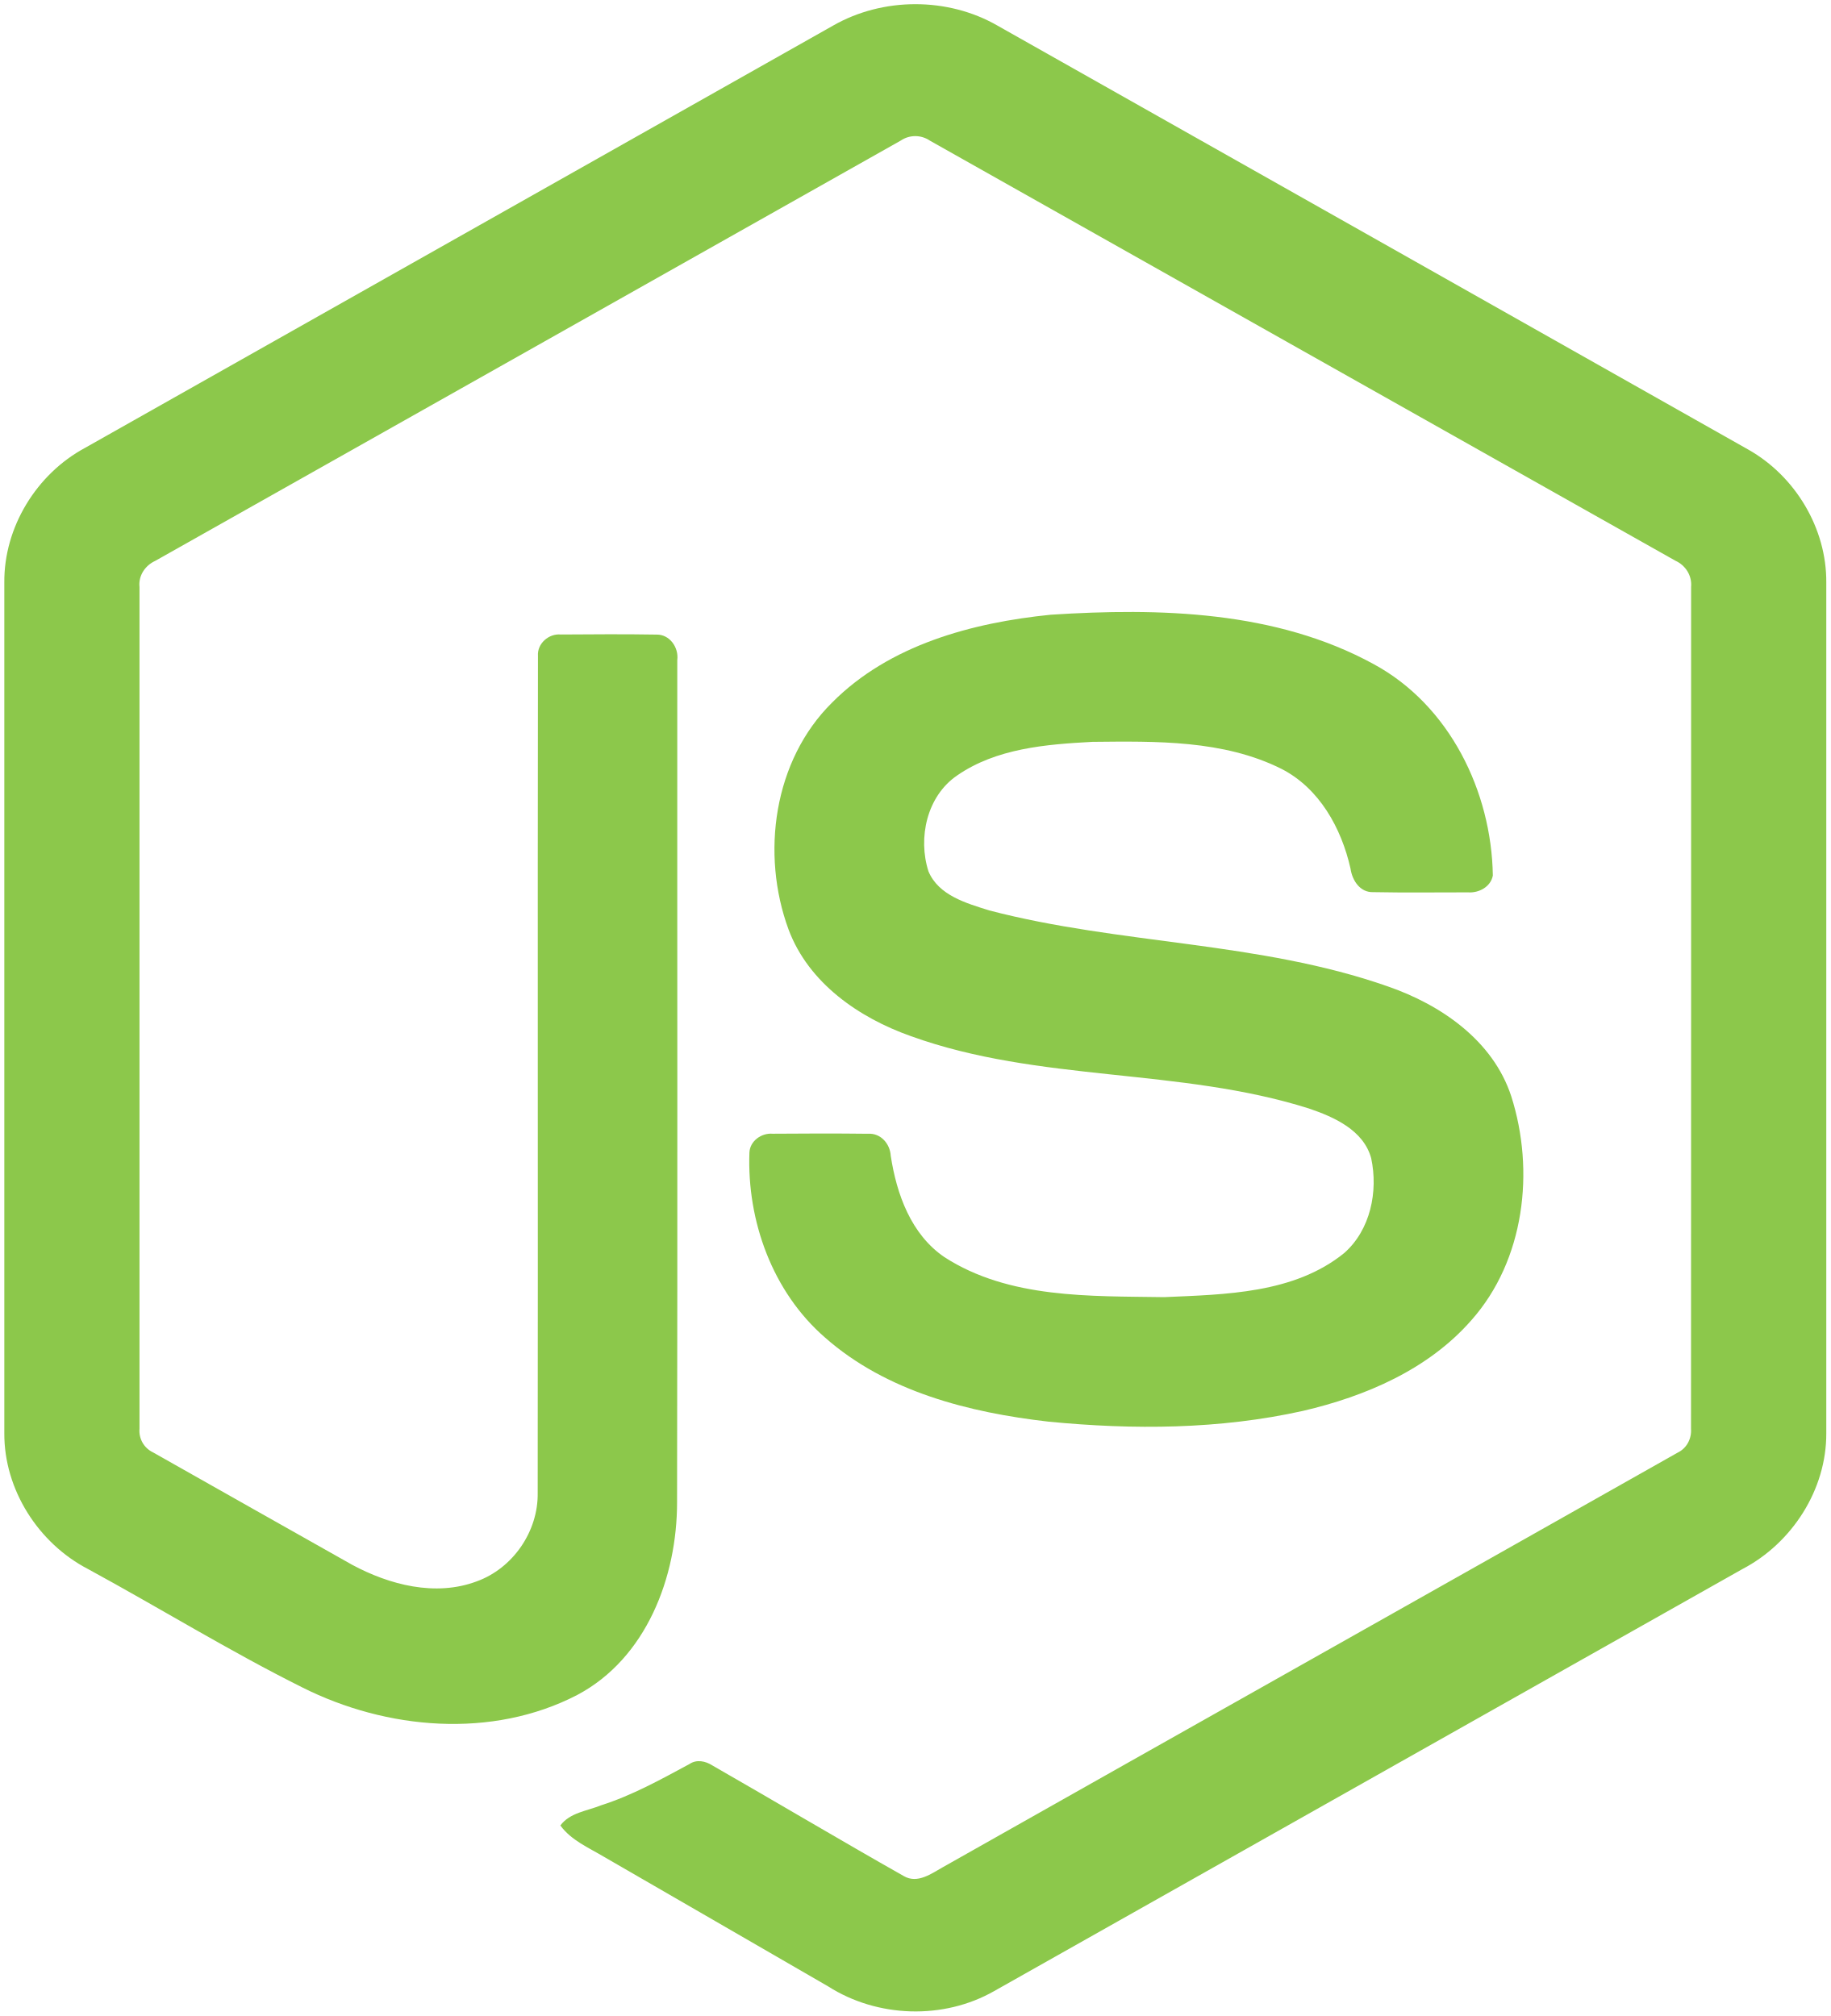
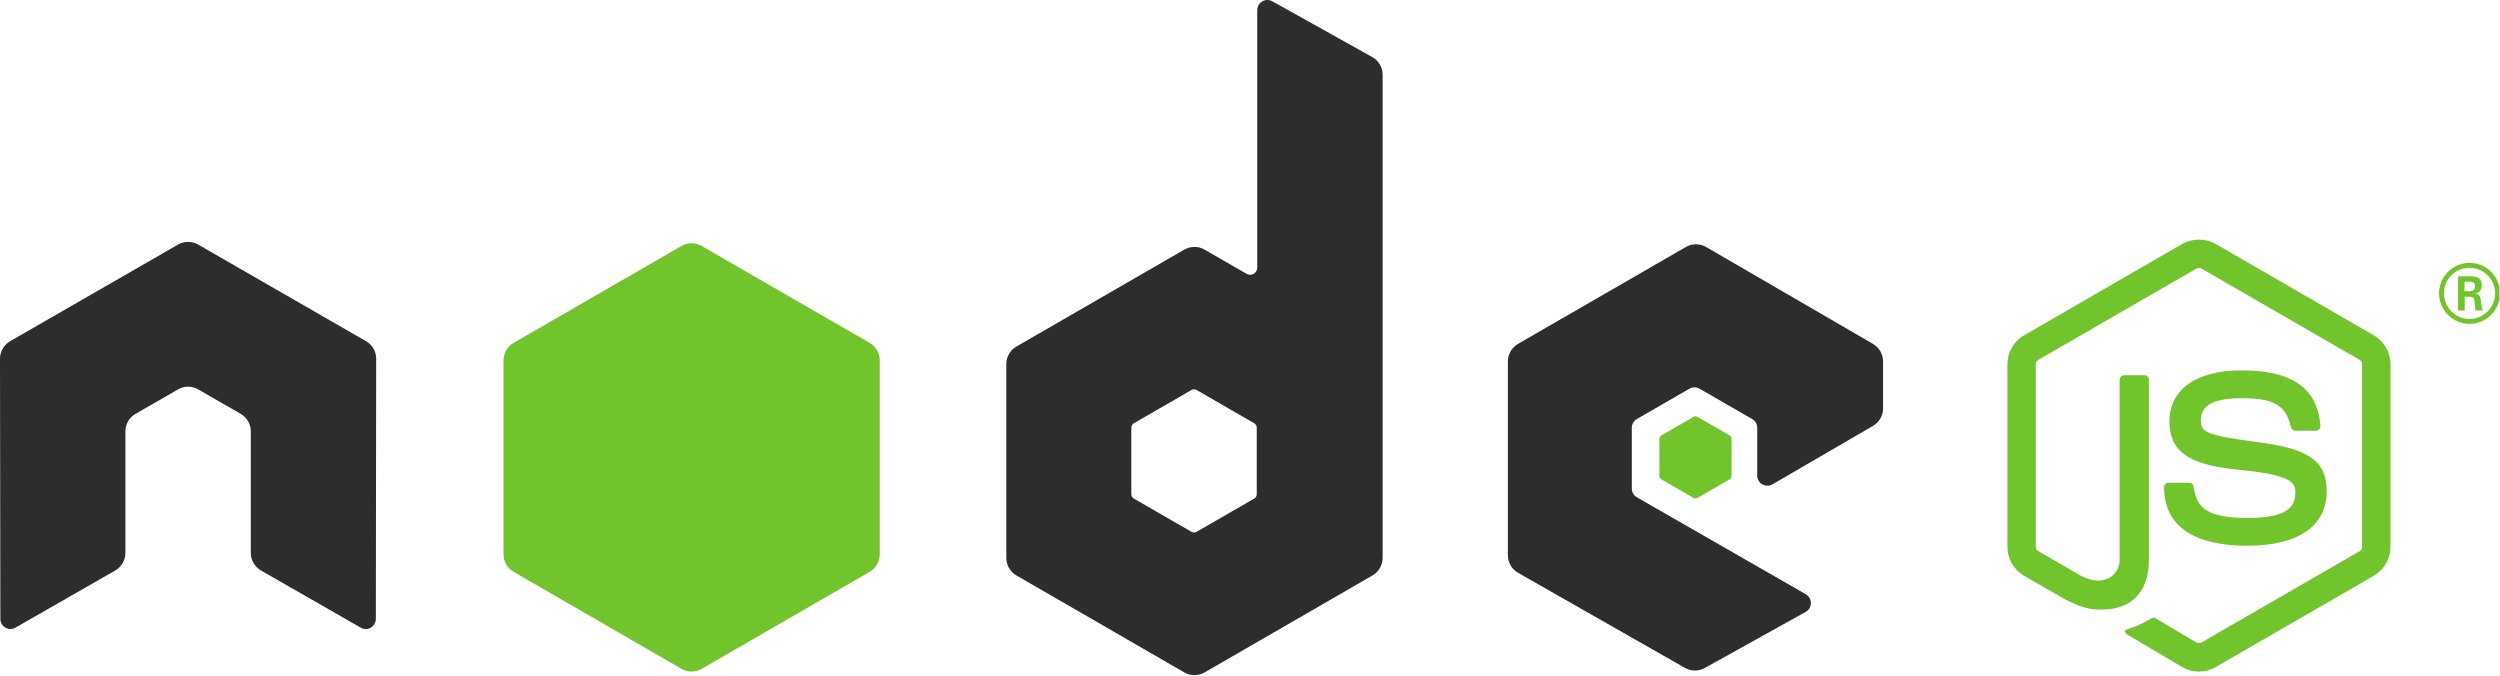
- <svg xmlns="http://www.w3.org/2000/svg" width="256px" height="282px" viewBox="0 0 256 282" version="1.1" preserveAspectRatio="xMinYMin meet">
-   <g fill="#8CC84B">
-     <path d="M116.504,3.58 C123.466,-0.405 132.534,-0.423 139.49,3.58 C174.485,23.354 209.491,43.097 244.48,62.883 C251.061,66.59 255.463,73.914 255.396,81.497 L255.396,200.465 C255.445,208.362 250.608,215.861 243.665,219.484 C208.785,239.149 173.923,258.838 139.049,278.503 C131.943,282.566 122.693,282.252 115.81,277.857 C105.352,271.795 94.877,265.763 84.42,259.707 C82.282,258.433 79.873,257.419 78.364,255.348 C79.698,253.549 82.083,253.325 84.021,252.54 C88.386,251.152 92.395,248.924 96.405,246.762 C97.419,246.068 98.657,246.334 99.629,246.955 C108.571,252.082 117.434,257.358 126.406,262.436 C128.32,263.541 130.258,262.074 131.894,261.162 C166.122,241.817 200.392,222.545 234.614,203.194 C235.882,202.584 236.583,201.238 236.48,199.849 C236.504,160.604 236.486,121.352 236.492,82.107 C236.637,80.531 235.725,79.082 234.3,78.436 C199.541,58.862 164.8,39.257 130.047,19.677 C128.803,18.832 127.197,18.826 125.953,19.671 C91.2,39.257 56.465,58.88 21.712,78.454 C20.293,79.1 19.339,80.525 19.508,82.107 C19.514,121.352 19.508,160.604 19.508,199.855 C19.387,201.244 20.136,202.56 21.398,203.158 C30.672,208.417 39.958,213.639 49.238,218.88 C54.466,221.694 60.885,223.366 66.645,221.211 C71.728,219.387 75.291,214.201 75.194,208.803 C75.242,169.787 75.17,130.765 75.23,91.755 C75.103,90.023 76.746,88.592 78.43,88.755 C82.886,88.725 87.348,88.694 91.804,88.767 C93.663,88.725 94.943,90.59 94.714,92.335 C94.696,131.598 94.762,170.862 94.684,210.125 C94.696,220.589 90.397,231.976 80.718,237.096 C68.794,243.272 54.056,241.962 42.276,236.039 C32.078,230.949 22.346,224.942 12.329,219.49 C5.368,215.885 0.555,208.356 0.604,200.465 L0.604,81.497 C0.531,73.757 5.108,66.3 11.894,62.648 C46.768,42.965 81.636,23.269 116.504,3.58 L116.504,3.58 Z" />
-     <path d="M146.928,85.989 C162.137,85.011 178.421,85.41 192.109,92.903 C202.705,98.645 208.58,110.696 208.767,122.469 C208.471,124.057 206.811,124.933 205.295,124.824 C200.882,124.818 196.468,124.885 192.054,124.794 C190.183,124.866 189.096,123.14 188.86,121.485 C187.592,115.852 184.519,110.273 179.218,107.556 C171.079,103.481 161.642,103.686 152.767,103.771 C146.288,104.115 139.321,104.676 133.832,108.486 C129.618,111.372 128.338,117.198 129.842,121.89 C131.26,125.259 135.149,126.346 138.331,127.348 C156.661,132.142 176.085,131.665 194.065,137.974 C201.509,140.546 208.791,145.546 211.339,153.34 C214.672,163.786 213.211,176.272 205.778,184.658 C199.752,191.559 190.974,195.315 182.219,197.355 C170.572,199.952 158.485,200.018 146.657,198.865 C135.535,197.597 123.961,194.675 115.375,187.097 C108.033,180.722 104.447,170.789 104.803,161.202 C104.888,159.583 106.5,158.454 108.051,158.587 C112.495,158.551 116.939,158.539 121.383,158.593 C123.158,158.466 124.474,160 124.565,161.672 C125.386,167.04 127.402,172.673 132.082,175.855 C141.114,181.682 152.447,181.283 162.789,181.446 C171.357,181.066 180.975,180.951 187.967,175.288 C191.656,172.057 192.749,166.654 191.752,162.005 C190.672,158.08 186.566,156.251 183.04,155.055 C164.945,149.331 145.304,151.408 127.384,144.936 C120.109,142.364 113.075,137.503 110.279,130.029 C106.379,119.451 108.166,106.367 116.377,98.264 C124.383,90.204 135.94,87.1 146.928,85.989 L146.928,85.989 Z" />
+ <svg xmlns="http://www.w3.org/2000/svg" viewBox="0 0 247.653 66.88" height="66.88" width="247.653" xml:space="preserve" id="svg2" version="1.1">
+   <defs id="defs6">
+     <clipPath id="clipPath20" clipPathUnits="userSpaceOnUse">
+       <path id="path18" d="M 0,0 H 1857 V 501.598 H 0 Z" />
+     </clipPath>
+   </defs>
+   <g transform="matrix(1.333333,0,0,-1.333333,0,66.88)" id="g10">
+     <g transform="scale(0.1)" id="g12">
+       <g id="g14">
+         <g clip-path="url(#clipPath20)" id="g16">
+           <path id="path22" style="fill:#2e2d2d;fill-opacity:1;fill-rule:evenodd;stroke:none" d="m 279.484,235.031 c 0,5.418 -2.851,10.399 -7.531,13.086 l -124.687,71.758 c -2.11,1.238 -4.473,1.883 -6.864,1.98 -0.214,0 -1.117,0 -1.289,0 -2.383,-0.097 -4.746,-0.742 -6.886,-1.98 L 7.539,248.117 C 2.891,245.43 0,240.449 0,235.031 L 0.273,41.809 c 0,-2.688 1.398,-5.188 3.762,-6.504 2.312,-1.387 5.176,-1.387 7.48,0 l 74.102,42.43 c 4.688,2.785 7.539,7.695 7.539,13.066 v 90.273 c 0,5.383 2.852,10.364 7.52,13.039 l 31.551,18.172 c 2.351,1.36 4.921,2.024 7.55,2.024 2.567,0 5.203,-0.664 7.489,-2.024 l 31.543,-18.172 c 4.668,-2.675 7.531,-7.656 7.531,-13.039 V 90.801 c 0,-5.371 2.89,-10.312 7.547,-13.066 l 74.082,-42.43 c 2.324,-1.387 5.226,-1.387 7.527,0 2.297,1.316 3.742,3.816 3.742,6.504 l 0.246,193.222" />
+           <path id="path24" style="fill:#2e2d2d;fill-opacity:1;fill-rule:evenodd;stroke:none" d="m 933.711,134.422 c 0,-1.344 -0.719,-2.59 -1.887,-3.258 L 889,106.477 c -1.164,-0.668 -2.598,-0.668 -3.762,0 l -42.828,24.687 c -1.164,0.668 -1.883,1.914 -1.883,3.258 v 49.449 c 0,1.344 0.719,2.59 1.879,3.266 l 42.828,24.734 c 1.168,0.676 2.602,0.676 3.77,0 l 42.828,-24.734 c 1.16,-0.676 1.879,-1.922 1.879,-3.266 z m 11.574,366.223 c -2.336,1.3 -5.183,1.269 -7.488,-0.083 -2.301,-1.351 -3.715,-3.824 -3.715,-6.492 V 302.715 c 0,-1.879 -1.008,-3.621 -2.633,-4.563 -1.629,-0.945 -3.64,-0.945 -5.273,0 l -31.231,17.993 c -4.656,2.683 -10.39,2.679 -15.047,-0.004 L 755.16,244.152 c -4.664,-2.691 -7.531,-7.664 -7.531,-13.043 V 87.106 c 0,-5.379 2.867,-10.352 7.527,-13.047 L 879.887,2.02 c 4.664,-2.691 10.406,-2.691 15.07,0 L 1019.71,74.059 c 4.66,2.695 7.53,7.668 7.53,13.047 V 446.07 c 0,5.461 -2.96,10.492 -7.73,13.157 l -74.225,41.418" />
+           <path id="path26" style="fill:#2e2d2d;fill-opacity:1;fill-rule:evenodd;stroke:none" d="m 1391.55,185.168 c 4.64,2.695 7.49,7.656 7.49,13.023 v 34.895 c 0,5.367 -2.85,10.332 -7.5,13.027 l -123.93,71.957 c -4.67,2.711 -10.42,2.715 -15.1,0.024 l -124.69,-71.989 c -4.66,-2.691 -7.53,-7.66 -7.53,-13.043 V 89.098 c 0,-5.414 2.91,-10.41 7.61,-13.086 L 1251.82,5.402 c 4.57,-2.609 10.17,-2.637 14.77,-0.082 l 74.95,41.66 c 2.38,1.32 3.86,3.816 3.87,6.531 0.02,2.715 -1.43,5.231 -3.78,6.582 l -125.48,72.019 c -2.35,1.344 -3.79,3.84 -3.79,6.535 v 45.118 c 0,2.691 1.44,5.179 3.77,6.523 l 39.06,22.516 c 2.32,1.343 5.19,1.343 7.51,0 l 39.08,-22.516 c 2.33,-1.344 3.77,-3.832 3.77,-6.523 V 148.27 c 0,-2.7 1.44,-5.188 3.77,-6.532 2.34,-1.347 5.21,-1.336 7.54,0.016 l 74.69,43.414" />
+           <path id="path28" style="fill:#72c42d;fill-opacity:1;fill-rule:evenodd;stroke:none" d="m 506.301,318.848 c 4.656,2.691 10.398,2.691 15.058,0 l 124.719,-71.973 c 4.664,-2.687 7.535,-7.66 7.535,-13.047 V 89.773 c 0,-5.383 -2.871,-10.351 -7.527,-13.047 L 521.363,4.695 c -4.664,-2.691 -10.406,-2.691 -15.07,0 L 381.602,76.727 c -4.657,2.695 -7.528,7.664 -7.528,13.047 V 233.836 c 0,5.379 2.871,10.352 7.531,13.039 l 124.696,71.973" />
+           <path id="path30" style="fill:#72c42d;fill-opacity:1;fill-rule:nonzero;stroke:none" d="m 1633.71,2.637 c -4.3,0 -8.57,1.125 -12.33,3.301 l -39.27,23.234 c -5.86,3.281 -3,4.441 -1.07,5.117 7.83,2.715 9.41,3.34 17.76,8.074 0.87,0.488 2.02,0.305 2.92,-0.223 l 30.16,-17.91 c 1.1,-0.606 2.64,-0.606 3.65,0 l 117.6,67.879 c 1.1,0.625 1.8,1.887 1.8,3.184 v 135.723 c 0,1.328 -0.7,2.57 -1.82,3.242 l -117.56,67.824 c -1.09,0.633 -2.53,0.633 -3.63,0 l -117.53,-67.844 c -1.14,-0.652 -1.86,-1.933 -1.86,-3.222 V 95.293 c 0,-1.297 0.72,-2.527 1.85,-3.145 l 32.22,-18.613 c 17.48,-8.738 28.19,1.555 28.19,11.895 V 219.434 c 0,1.894 1.52,3.39 3.41,3.39 h 14.92 c 1.86,0 3.4,-1.496 3.4,-3.39 V 85.43 c 0,-23.328 -12.7,-36.707 -34.82,-36.707 -6.8,0 -12.15,0 -27.09,7.363 l -30.84,17.754 c -7.62,4.402 -12.33,12.637 -12.33,21.453 v 135.723 c 0,8.82 4.71,17.05 12.33,21.437 l 117.61,67.957 c 7.44,4.211 17.33,4.211 24.71,0 l 117.6,-67.957 c 7.62,-4.406 12.35,-12.617 12.35,-21.437 V 95.293 c 0,-8.816 -4.73,-17.02 -12.35,-21.453 L 1646.09,5.938 c -3.76,-2.176 -8.02,-3.301 -12.38,-3.301" />
+           <path id="path32" style="fill:#72c42d;fill-opacity:1;fill-rule:nonzero;stroke:none" d="m 1670.04,96.144 c -51.47,0 -62.25,23.622 -62.25,43.438 0,1.883 1.52,3.387 3.4,3.387 h 15.21 c 1.7,0 3.11,-1.219 3.38,-2.879 2.29,-15.481 9.14,-23.293 40.26,-23.293 24.77,0 35.32,5.605 35.32,18.75 0,7.578 -2.99,13.203 -41.49,16.973 -32.18,3.183 -52.08,10.292 -52.08,36.035 0,23.73 20,37.883 53.53,37.883 37.68,0 56.32,-13.079 58.68,-41.133 0.09,-0.969 -0.25,-1.895 -0.89,-2.617 -0.65,-0.676 -1.55,-1.086 -2.49,-1.086 h -15.27 c -1.58,0 -2.98,1.125 -3.3,2.656 -3.66,16.289 -12.57,21.496 -36.73,21.496 -27.05,0 -30.19,-9.426 -30.19,-16.484 0,-8.555 3.71,-11.047 40.23,-15.879 36.14,-4.778 53.31,-11.543 53.31,-36.946 0,-25.625 -21.37,-40.3 -58.63,-40.3" />
+           <path id="path34" style="fill:#72c42d;fill-opacity:1;fill-rule:evenodd;stroke:none" d="m 1258.22,191.91 c 0.9,0.52 2,0.52 2.89,0 l 23.94,-13.808 c 0.89,-0.516 1.44,-1.469 1.44,-2.504 v -27.637 c 0,-1.035 -0.55,-1.988 -1.44,-2.508 l -23.94,-13.805 c -0.89,-0.519 -1.99,-0.519 -2.89,0 l -23.91,13.805 c -0.9,0.52 -1.45,1.473 -1.45,2.508 v 27.637 c 0,1.035 0.55,1.988 1.45,2.504 l 23.91,13.808" />
+           <path id="path36" style="fill:#72c42d;fill-opacity:1;fill-rule:nonzero;stroke:none" d="m 1831.06,285.203 h 3.96 c 3.23,0 3.84,2.274 3.84,3.594 0,3.48 -2.4,3.48 -3.72,3.48 h -4.08 z m -4.8,11.152 h 8.76 c 3,0 8.88,0 8.88,-6.718 0,-4.68 -3,-5.637 -4.81,-6.239 3.49,-0.238 3.72,-2.519 4.2,-5.753 0.25,-2.04 0.61,-5.52 1.32,-6.715 h -5.39 c -0.13,1.195 -0.97,7.675 -0.97,8.031 -0.35,1.441 -0.84,2.16 -2.63,2.16 h -4.44 V 270.93 h -4.92 z m -10.49,-12.652 c 0,-10.558 8.52,-19.074 18.95,-19.074 10.55,0 19.07,8.699 19.07,19.074 0,10.551 -8.63,18.945 -19.07,18.945 -10.32,0 -18.95,-8.273 -18.95,-18.945 z m 41.67,-0.062 c 0,-12.473 -10.19,-22.668 -22.66,-22.668 -12.36,0 -22.67,10.074 -22.67,22.668 0,12.832 10.56,22.668 22.67,22.668 12.23,0 22.66,-9.836 22.66,-22.668" />
+         </g>
+       </g>
+     </g>
  </g>
</svg>
